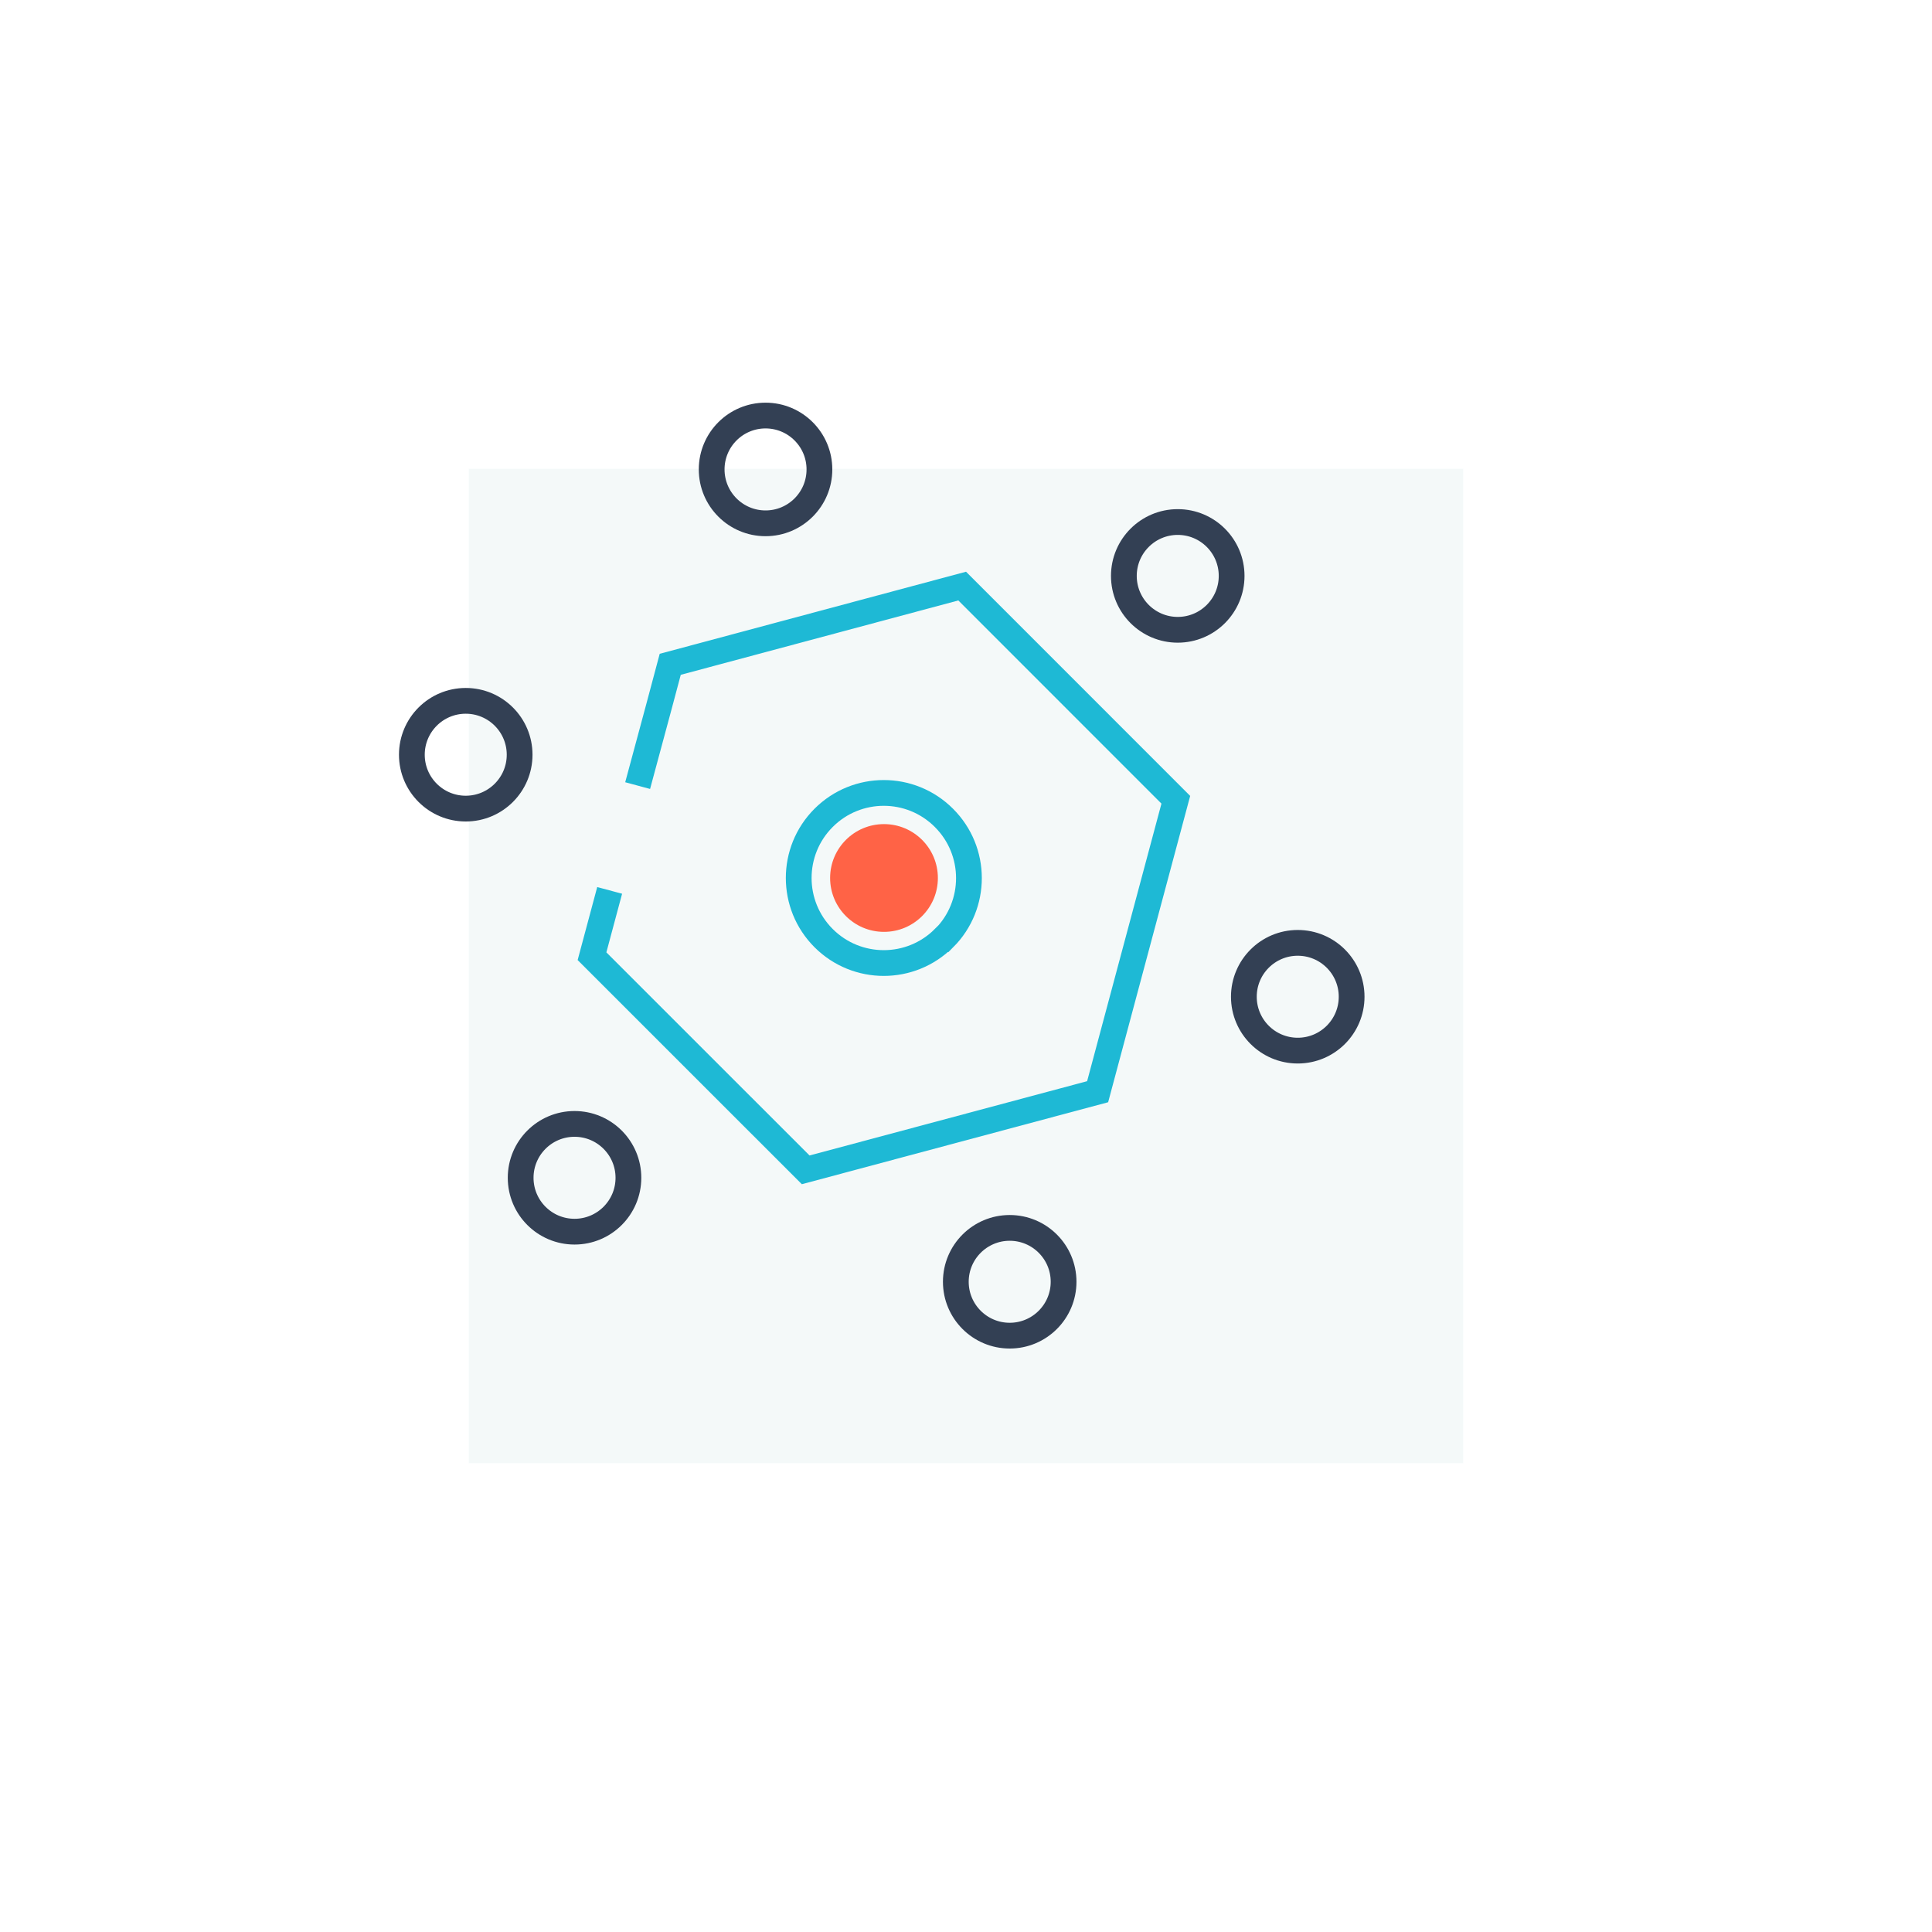
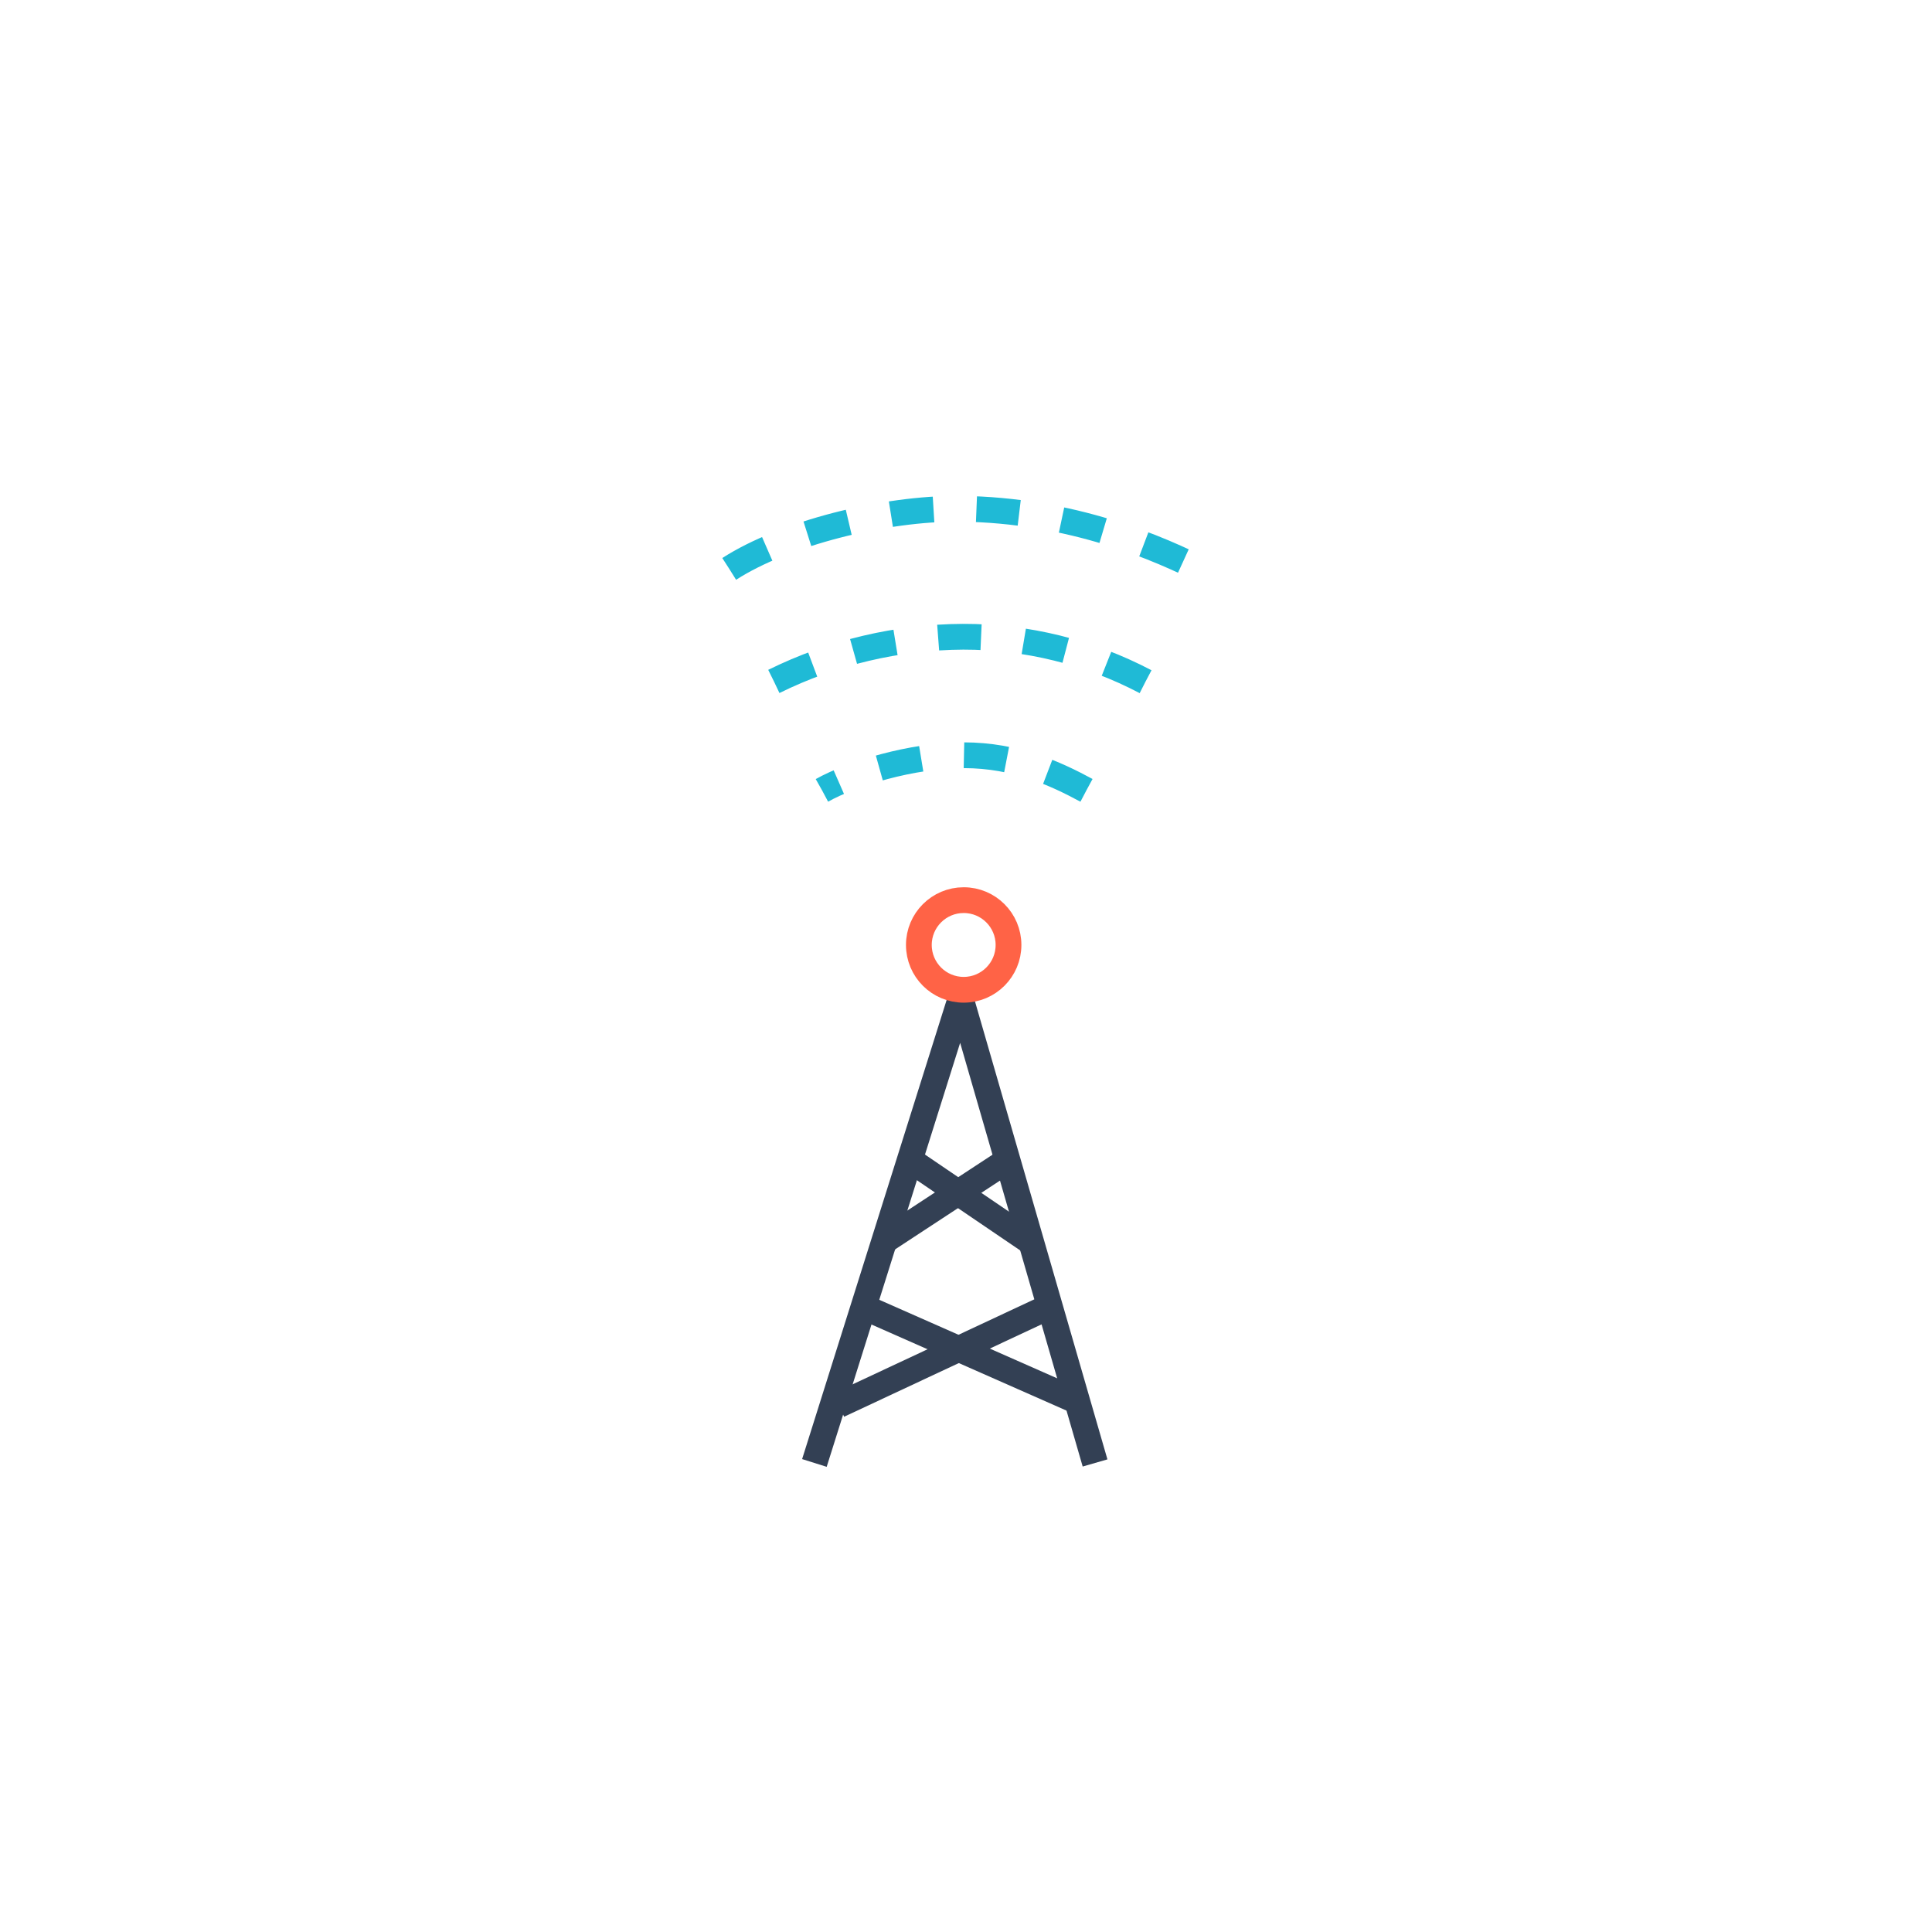
<svg xmlns="http://www.w3.org/2000/svg" viewBox="0 0 450 450">
  <defs>
-     <style>.a{fill:#f4f9f9;}.b,.d{fill:none;stroke-miterlimit:10;stroke-width:6px;}.b{stroke:#1eb9d5;fill-rule:evenodd;}.c{fill:#ff6346;}.d{stroke:#334054;}</style>
+     <style>.a,.b,.c,.d{fill:none;stroke-width:6px;}.a{stroke:#1fbad6;stroke-dasharray:10 10;}.a,.c,.d{stroke-miterlimit:10;}.b,.c{stroke:#334054;}.b{stroke-linejoin:bevel;}.d{stroke:#ff6346;}</style>
  </defs>
-   <rect class="a" x="109.19" y="109.19" width="231.61" height="231.61" />
-   <path class="b" d="M142,207.39l-4.11,15.33,49.77,49.76,68-18.2,18.21-68-49.76-49.77-68,18.22-2.59,9.71-5,18.54m71.34,35.52a19.81,19.81,0,1,1,0-28A19.81,19.81,0,0,1,219.91,218.51Z" />
-   <circle class="c" cx="205.9" cy="204.5" r="12.55" />
-   <circle class="d" cx="178.31" cy="109.34" r="12.55" />
-   <circle class="d" cx="274.32" cy="134.14" r="12.55" />
-   <circle class="d" cx="302.27" cy="232.16" r="12.55" />
-   <circle class="d" cx="235.18" cy="298.55" r="12.55" />
-   <circle class="d" cx="108.48" cy="175.79" r="12.55" />
-   <circle class="d" cx="133.82" cy="274.33" r="12.55" />
+   <path class="a" d="M253.05,184.08c-7.09-3.83-16.4-8.17-28.58-8.17s-26.19,4.34-33,8.17" />
+   <path class="a" d="M266.81,158.77a90.91,90.91,0,0,0-42.46-10.46,100.8,100.8,0,0,0-44.09,10.4" />
+   <path class="a" d="M169.86,132.5c12.9-8.31,36.07-14.13,53.66-14,26.2.25,46.53,9.23,57.39,14.73" />
+   <polyline class="b" points="189.69 340.75 223.76 232.52 255.06 340.75" />
+   <line class="c" x1="195.34" y1="327.27" x2="245.41" y2="303.84" />
+   <line class="c" x1="250.59" y1="326.24" x2="200.82" y2="304.27" />
+   <line class="c" x1="206.21" y1="288.91" x2="235.21" y2="269.89" />
+   <line class="c" x1="211.67" y1="269.98" x2="240.02" y2="289.25" />
+   <path class="d" d="M234.9,220.09a10.44,10.44,0,1,1-10.44-10.43A10.43,10.43,0,0,1,234.9,220.09Z" />
</svg>
